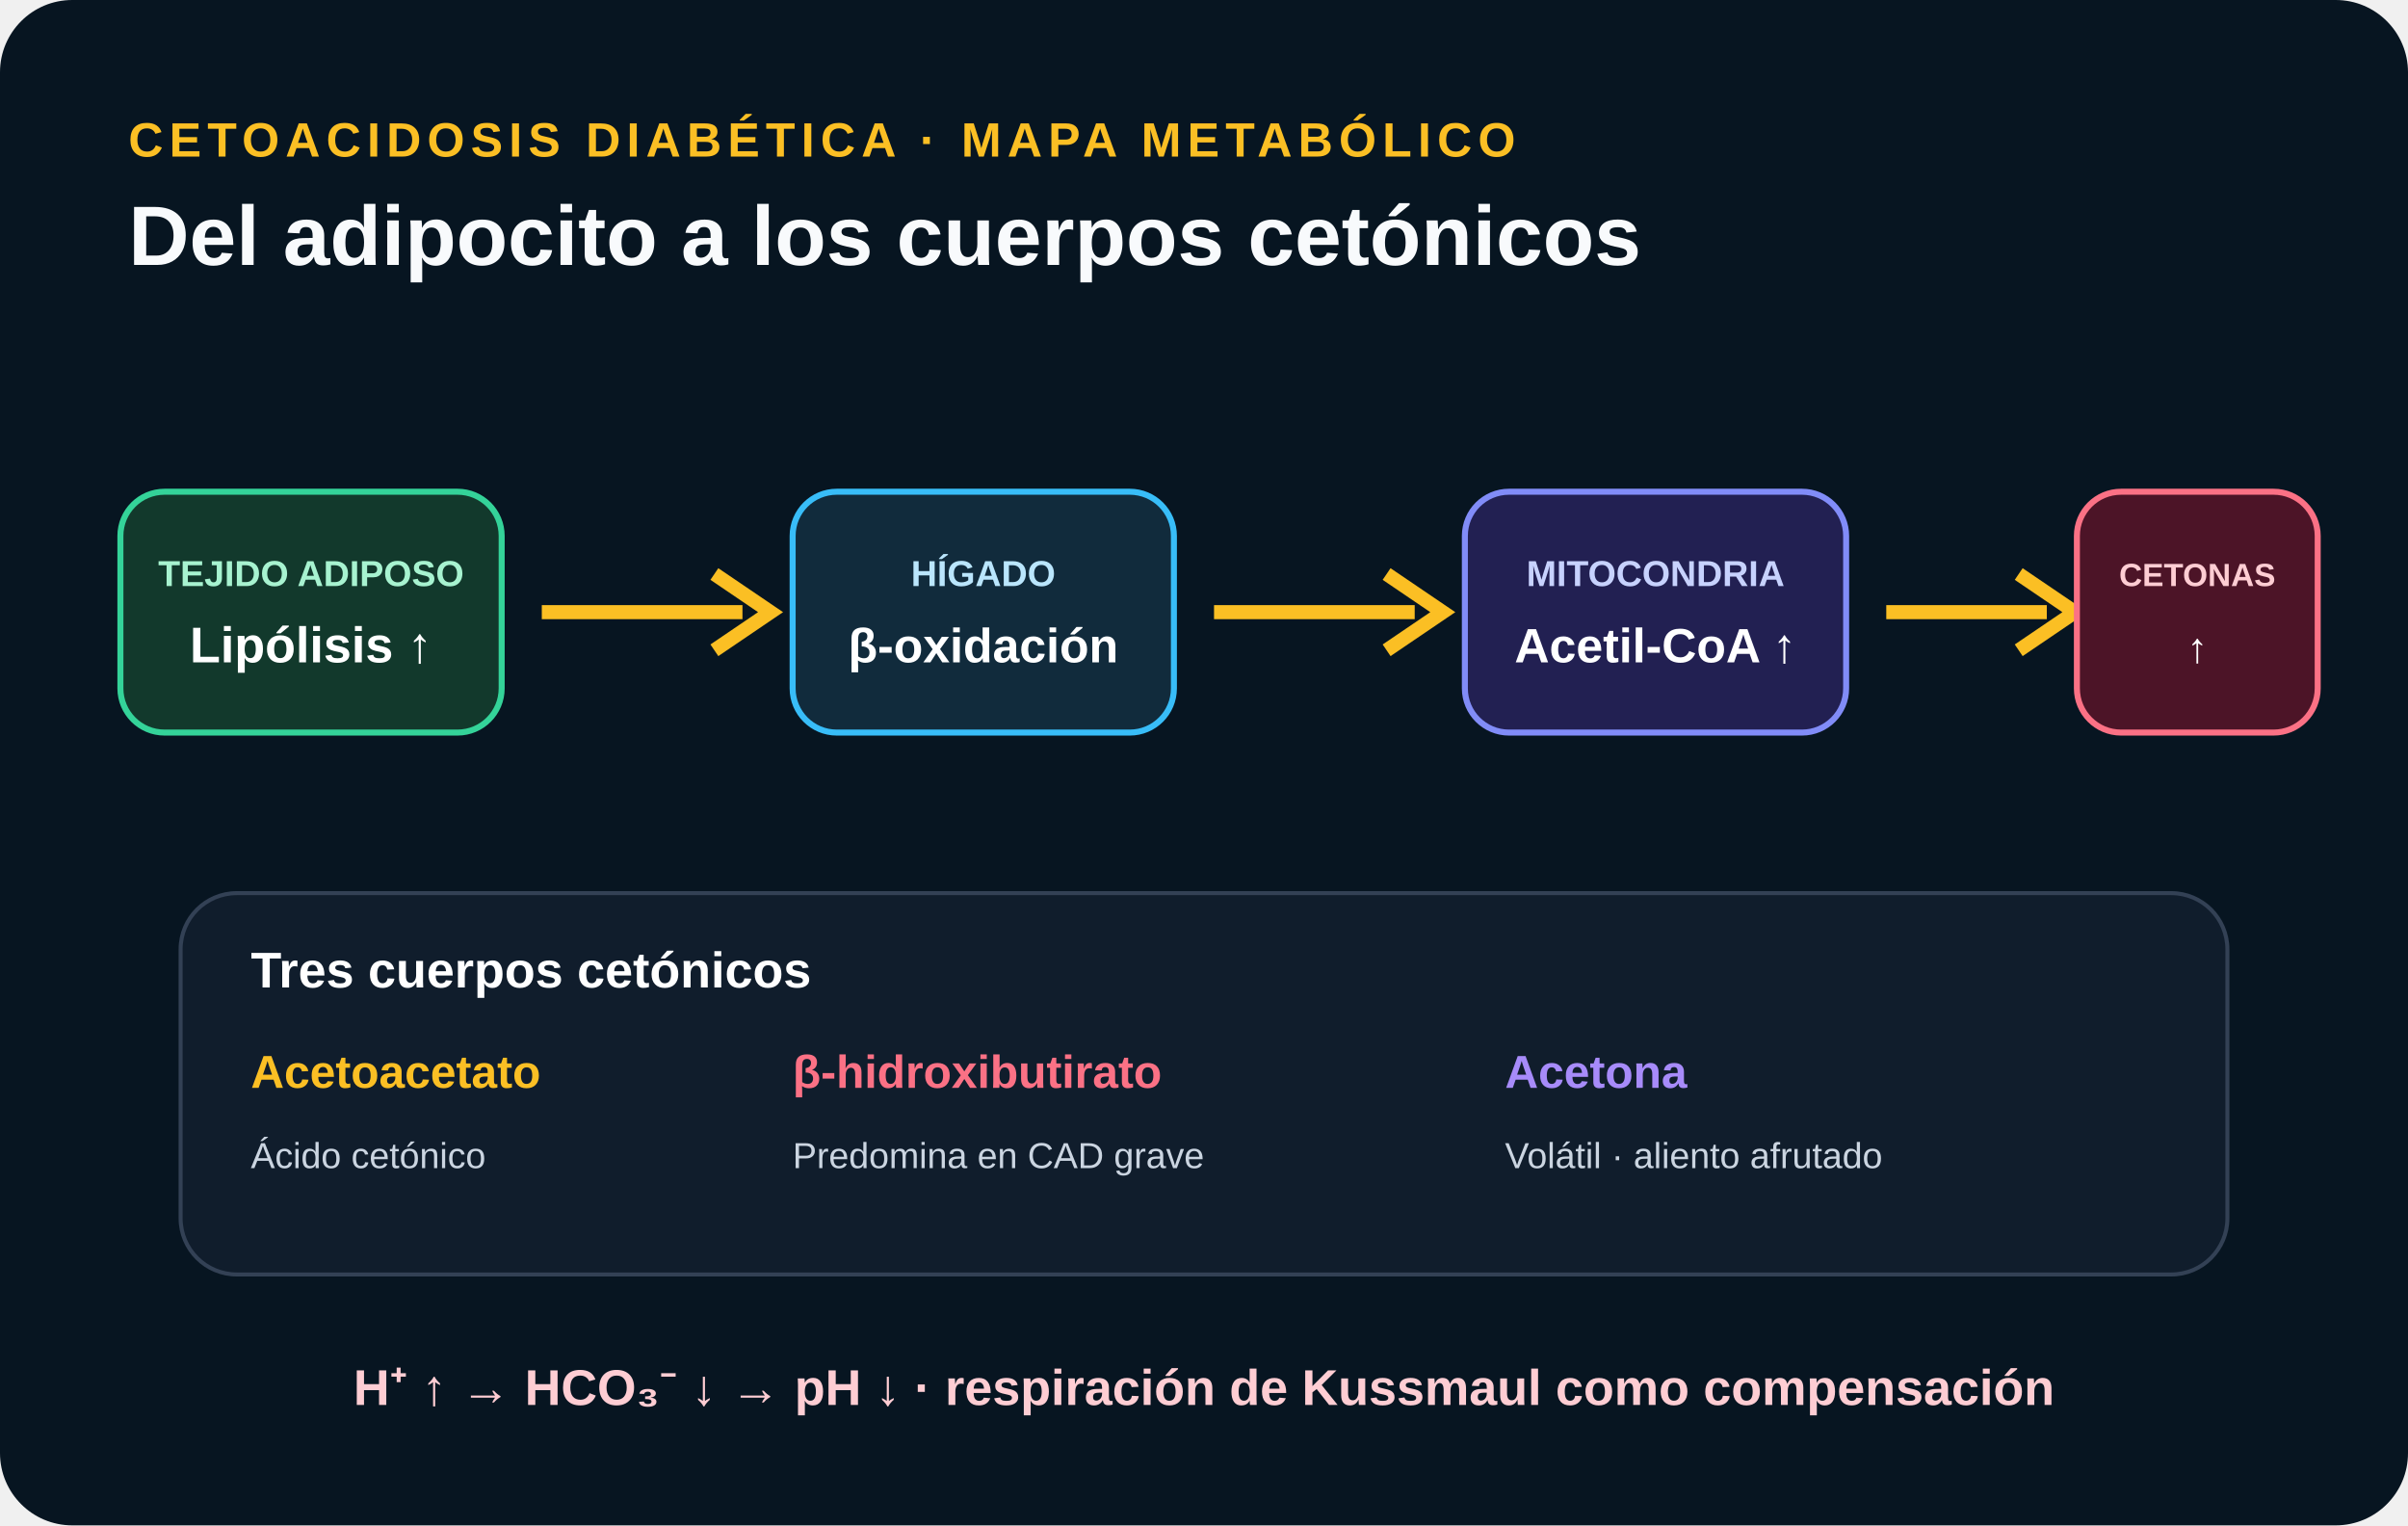
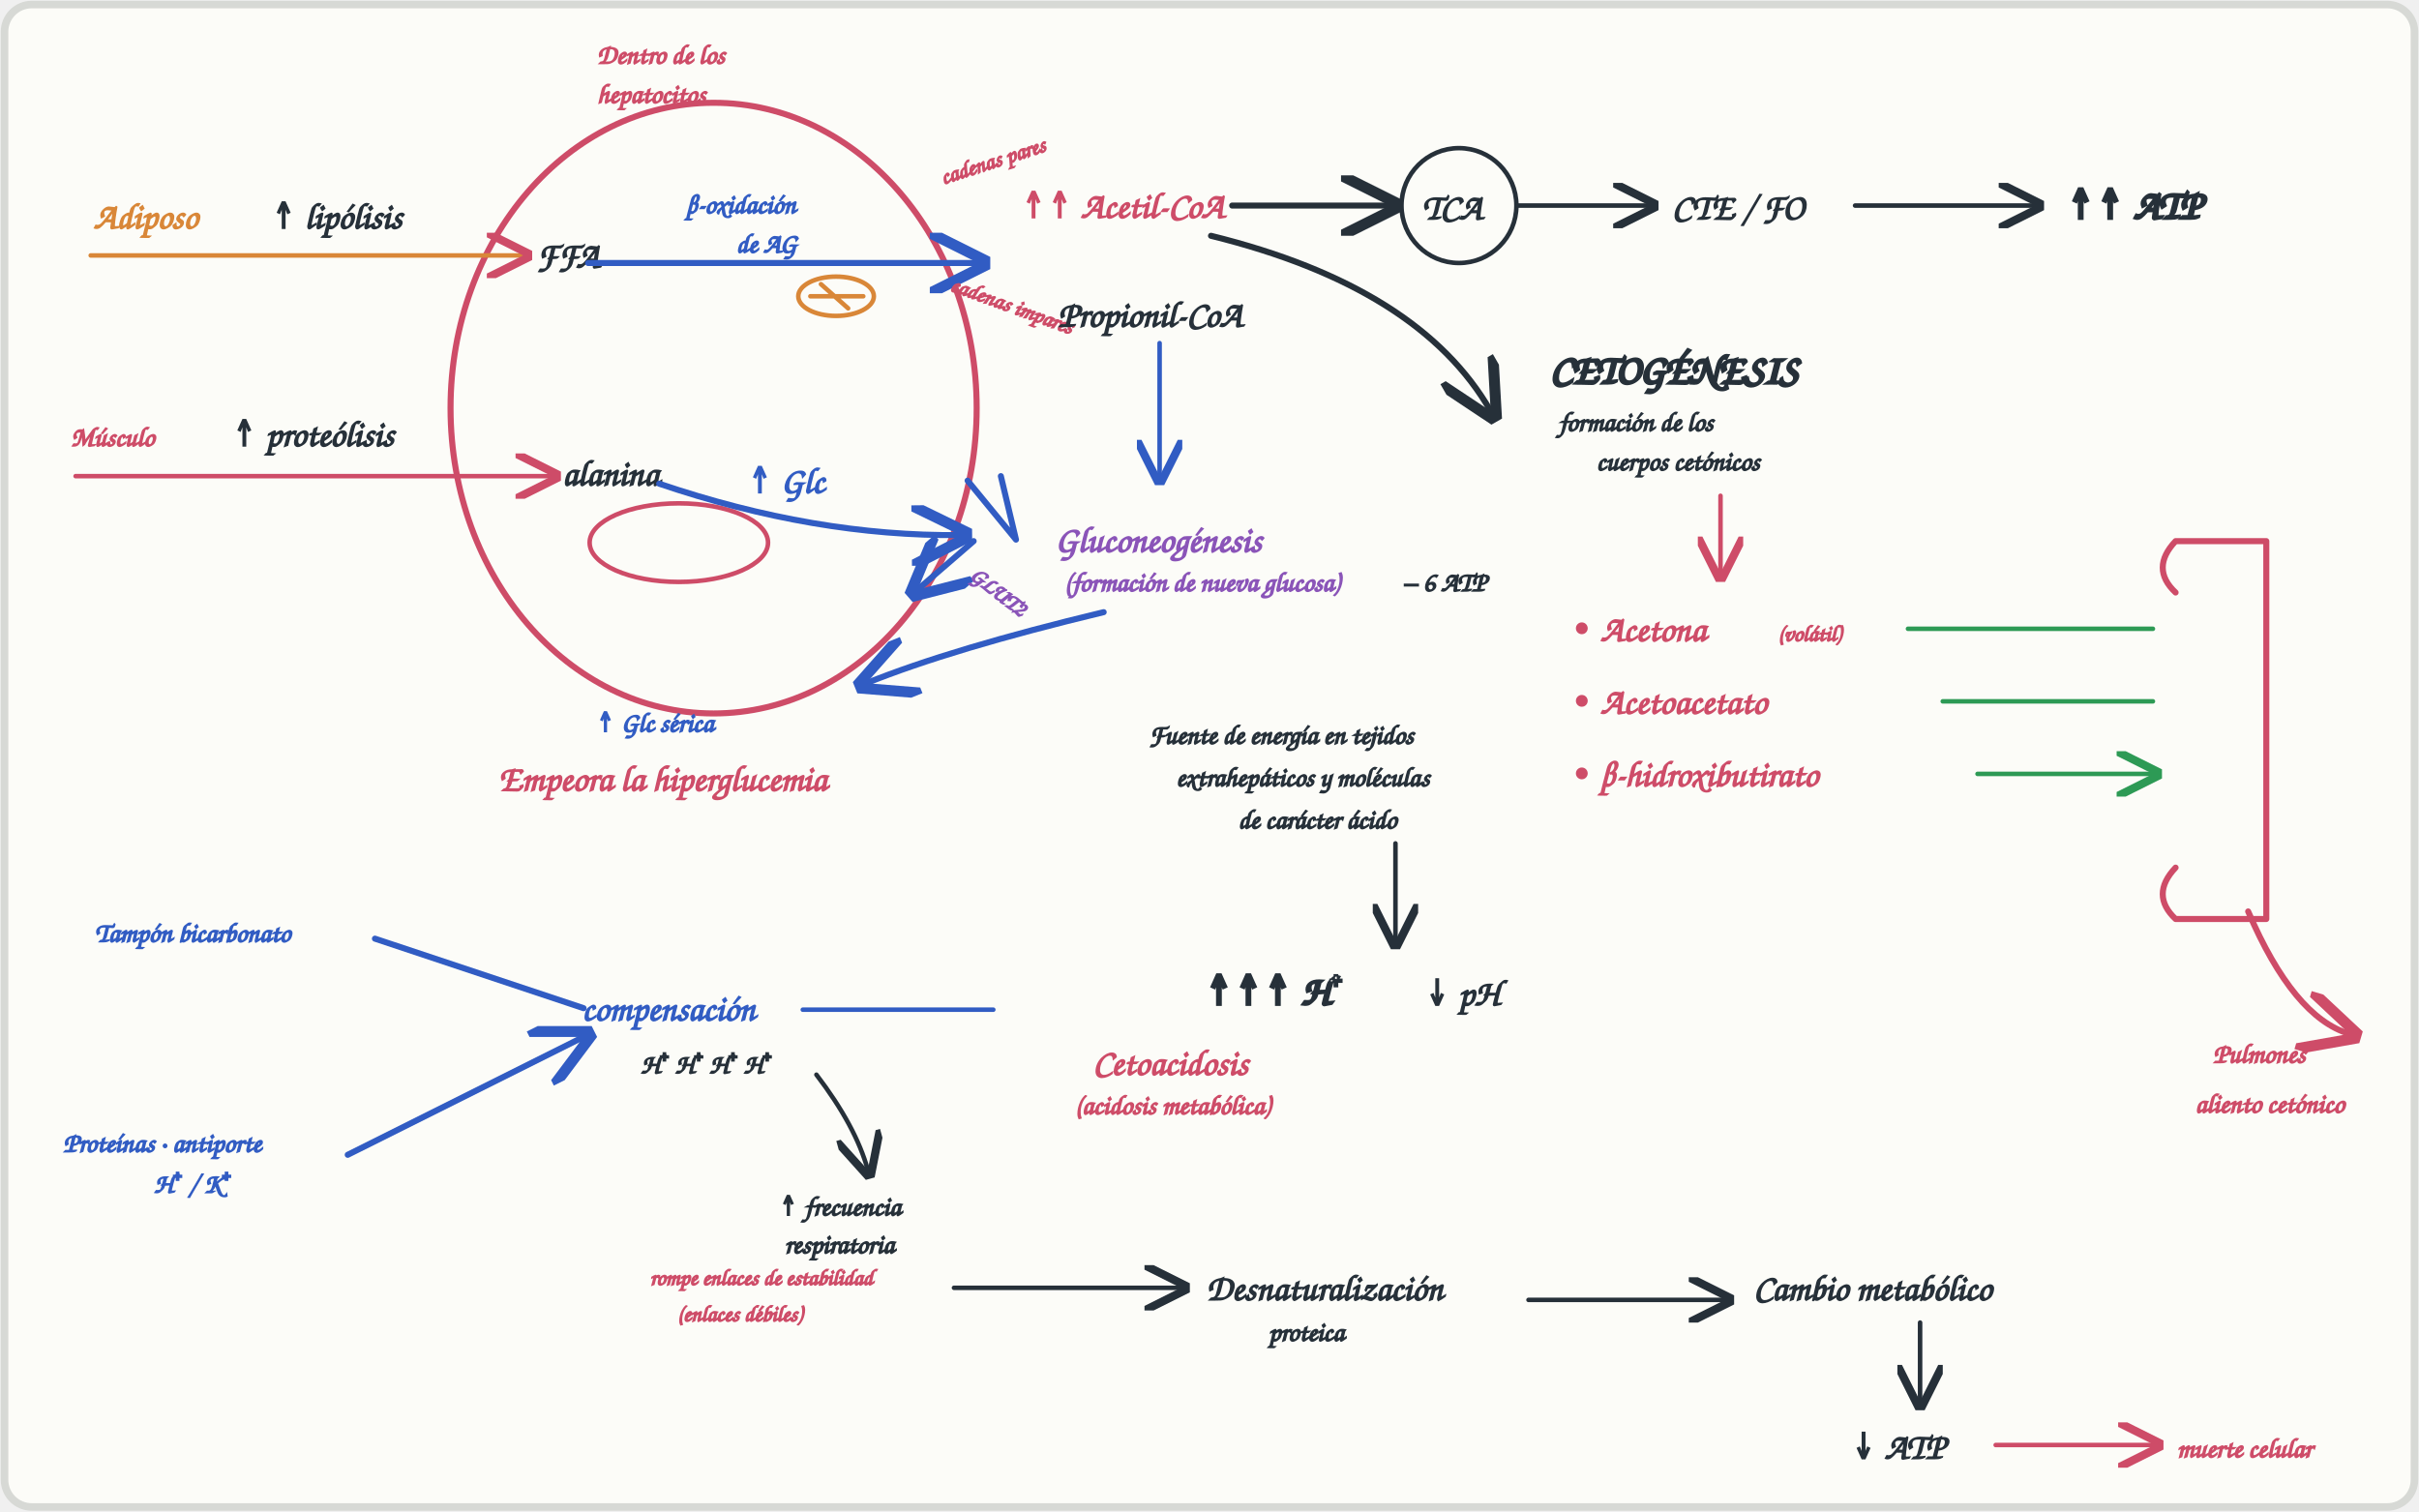
- <svg xmlns="http://www.w3.org/2000/svg" viewBox="0 0 1200 760" role="img" aria-labelledby="title desc">
-   <rect width="1200" height="760" rx="36" fill="#071521" />
-   <text x="64" y="78" fill="#fbbf24" font-family="Arial,sans-serif" font-size="24" font-weight="700" letter-spacing="3">CETOACIDOSIS DIABÉTICA · MAPA METABÓLICO</text>
-   <text x="64" y="132" fill="#f8fafc" font-family="Arial,sans-serif" font-size="42" font-weight="800">Del adipocito a los cuerpos cetónicos</text>
-   <g font-family="Arial,sans-serif" text-anchor="middle">
-     <rect x="60" y="245" width="190" height="120" rx="22" fill="#12392c" stroke="#34d399" stroke-width="3" />
-     <text x="155" y="292" fill="#a7f3d0" font-size="18" font-weight="700">TEJIDO ADIPOSO</text>
-     <text x="155" y="330" fill="#fff" font-size="25" font-weight="800">Lipólisis ↑</text>
-     <path d="M270 305h100" stroke="#fbbf24" stroke-width="7" />
-     <path d="m356 286 28 19-28 19" fill="none" stroke="#fbbf24" stroke-width="7" />
-     <rect x="395" y="245" width="190" height="120" rx="22" fill="#112b3c" stroke="#38bdf8" stroke-width="3" />
-     <text x="490" y="292" fill="#bae6fd" font-size="18" font-weight="700">HÍGADO</text>
-     <text x="490" y="330" fill="#fff" font-size="24" font-weight="800">β-oxidación</text>
-     <path d="M605 305h100" stroke="#fbbf24" stroke-width="7" />
-     <path d="m691 286 28 19-28 19" fill="none" stroke="#fbbf24" stroke-width="7" />
-     <rect x="730" y="245" width="190" height="120" rx="22" fill="#222052" stroke="#818cf8" stroke-width="3" />
-     <text x="825" y="292" fill="#c7d2fe" font-size="18" font-weight="700">MITOCONDRIA</text>
-     <text x="825" y="330" fill="#fff" font-size="24" font-weight="800">Acetil-CoA ↑</text>
-     <path d="M940 305h80" stroke="#fbbf24" stroke-width="7" />
-     <path d="m1006 286 28 19-28 19" fill="none" stroke="#fbbf24" stroke-width="7" />
-     <rect x="1035" y="245" width="120" height="120" rx="22" fill="#4c1427" stroke="#fb7185" stroke-width="3" />
-     <text x="1095" y="292" fill="#fecdd3" font-size="16" font-weight="700">CETONAS</text>
-     <text x="1095" y="330" fill="#fff" font-size="21" font-weight="800">↑</text>
-   </g>
-   <g font-family="Arial,sans-serif">
-     <rect x="90" y="445" width="1020" height="190" rx="28" fill="#101d2c" stroke="#334155" stroke-width="2" />
-     <text x="125" y="492" fill="#fff" font-size="25" font-weight="800">Tres cuerpos cetónicos</text>
-     <text x="125" y="542" fill="#fbbf24" font-size="23" font-weight="700">Acetoacetato</text>
-     <text x="395" y="542" fill="#fb7185" font-size="23" font-weight="700">β-hidroxibutirato</text>
-     <text x="750" y="542" fill="#a78bfa" font-size="23" font-weight="700">Acetona</text>
-     <text x="125" y="582" fill="#cbd5e1" font-size="18">Ácido cetónico</text>
-     <text x="395" y="582" fill="#cbd5e1" font-size="18">Predomina en CAD grave</text>
-     <text x="750" y="582" fill="#cbd5e1" font-size="18">Volátil · aliento afrutado</text>
-   </g>
-   <text x="600" y="700" fill="#fecdd3" text-anchor="middle" font-family="Arial,sans-serif" font-size="25" font-weight="800">H⁺ ↑ → HCO₃⁻ ↓ → pH ↓ · respiración de Kussmaul como compensación</text>
+ <svg xmlns="http://www.w3.org/2000/svg" viewBox="0 0 1600 1000" role="img" aria-labelledby="title desc">
+   <defs>
+     <marker id="b-blue" markerWidth="10" markerHeight="10" refX="8" refY="5" orient="auto">
+       <path d="M0 0 10 5 0 10" fill="none" stroke="#315cc3" stroke-width="1.8" />
+     </marker>
+     <marker id="b-red" markerWidth="10" markerHeight="10" refX="8" refY="5" orient="auto">
+       <path d="M0 0 10 5 0 10" fill="none" stroke="#ce4c68" stroke-width="1.8" />
+     </marker>
+     <marker id="b-green" markerWidth="10" markerHeight="10" refX="8" refY="5" orient="auto">
+       <path d="M0 0 10 5 0 10" fill="none" stroke="#2d9a55" stroke-width="1.8" />
+     </marker>
+     <marker id="b-ink" markerWidth="10" markerHeight="10" refX="8" refY="5" orient="auto">
+       <path d="M0 0 10 5 0 10" fill="none" stroke="#263039" stroke-width="1.8" />
+     </marker>
+     <style>
+       .board{fill:#fcfcf8;stroke:#d7d9d5;stroke-width:5}.ink{fill:#263039;stroke:#263039}.blue{fill:#315cc3;stroke:#315cc3}.red{fill:#ce4c68;stroke:#ce4c68}.green{fill:#2d9a55;stroke:#2d9a55}.orange{fill:#d98738;stroke:#d98738}.purple{fill:#8a54b8;stroke:#8a54b8}
+       text{font-family:"Segoe Print","Bradley Hand","Comic Sans MS",cursive;font-size:24px;font-weight:600;stroke:none}.small{font-size:18px}.tiny{font-size:15px}.title{font-size:27px;font-weight:700}.line{fill:none;stroke-width:4;stroke-linecap:round;stroke-linejoin:round}.thin{fill:none;stroke-width:3;stroke-linecap:round;stroke-linejoin:round}
+     </style>
+   </defs>
+   <rect class="board" x="3" y="3" width="1594" height="994" rx="18" />
+   <text class="red small" x="395" y="42">Dentro de los</text>
+   <text class="red small" x="395" y="68">hepatocitos</text>
+   <ellipse class="red line" cx="472" cy="270" rx="174" ry="202" />
+   <ellipse class="red thin" cx="449" cy="359" rx="59" ry="26" />
+   <ellipse class="orange thin" cx="553" cy="196" rx="25" ry="13" />
+   <path class="orange thin" d="M536 196h35m-28-8 18 16" />
+   <text class="orange" x="62" y="151">Adiposo</text>
+   <text class="ink" x="179" y="151">↑ lipólisis</text>
+   <path class="orange thin" d="M60 169h286" marker-end="url(#b-red)" />
+   <text class="ink" x="355" y="177">FFA</text>
+   <text class="blue small" x="454" y="141">β-oxidación</text>
+   <text class="blue small" x="487" y="167">de AG</text>
+   <path class="blue line" d="M389 174h258" marker-end="url(#b-blue)" />
+   <text class="red tiny" x="624" y="122" transform="rotate(-18 624 122)">cadenas pares</text>
+   <text class="red tiny" x="628" y="192" transform="rotate(20 628 192)">cadenas impares</text>
+   <text class="red" x="675" y="144">↑↑ Acetil-CoA</text>
+   <text class="red small" x="47" y="295">Músculo</text>
+   <text class="ink" x="153" y="295">↑ proteólisis</text>
+   <path class="red thin" d="M50 315h315" marker-end="url(#b-red)" />
+   <text class="ink" x="372" y="321">alanina</text>
+   <text class="blue" x="494" y="326">↑ Glc</text>
+   <path class="blue line" d="M436 320q103 35 199 34" marker-end="url(#b-blue)" />
+   <path class="blue line" d="M640 318l32 39m-10-42 10 42m-28 1-37 32" marker-end="url(#b-blue)" />
+   <text class="purple tiny" x="641" y="382" transform="rotate(38 641 382)">GLUT2</text>
+   <path class="ink line" d="M815 136h104" marker-end="url(#b-ink)" />
+   <circle class="ink thin" cx="965" cy="136" r="38" />
+   <text class="ink" x="941" y="145">TCA</text>
+   <path class="ink thin" d="M1004 136h87" marker-end="url(#b-ink)" />
+   <text class="ink" x="1106" y="145">CTE / FO</text>
+   <path class="ink thin" d="M1227 136h119" marker-end="url(#b-ink)" />
+   <text class="ink title" x="1366" y="145">↑↑ ATP</text>
+   <text class="ink" x="700" y="216">Propionil-CoA</text>
+   <path class="blue thin" d="M767 227v88" marker-end="url(#b-blue)" />
+   <text class="purple" x="698" y="365">Gluconeogénesis</text>
+   <text class="purple small" x="704" y="391">(formación de nueva glucosa)</text>
+   <text class="ink small" x="928" y="391">− 6 ATP</text>
+   <path class="blue line" d="M730 405q-100 24-157 47" marker-end="url(#b-blue)" />
+   <text class="blue small" x="394" y="484">↑ Glc sérica</text>
+   <text class="red" x="330" y="523">Empeora la hiperglucemia</text>
+   <path class="ink line" d="M801 156q138 34 185 116" marker-end="url(#b-ink)" />
+   <text class="ink title" x="1025" y="254">CETOGÉNESIS</text>
+   <text class="ink small" x="1031" y="285">formación de los</text>
+   <text class="ink small" x="1056" y="311">cuerpos cetónicos</text>
+   <path class="red thin" d="M1138 328v51" marker-end="url(#b-red)" />
+   <text class="red" x="1039" y="424">• Acetona</text>
+   <text class="red tiny" x="1176" y="424">(volátil)</text>
+   <text class="red" x="1039" y="472">• Acetoacetato</text>
+   <text class="red" x="1039" y="520">• β-hidroxibutirato</text>
+   <path class="green thin" d="M1262 416h162m-139 48h139m-116 48h116" marker-end="url(#b-green)" />
+   <path class="red line" d="M1439 358h60v250h-60m0-250q-17 18 0 34m0 182q-17 18 0 34" />
+   <path class="red line" d="M1487 603q30 70 67 81" marker-end="url(#b-red)" />
+   <text class="red small" x="1464" y="703">Pulmones</text>
+   <text class="red small" x="1452" y="736">aliento cetónico</text>
+   <text class="ink small" x="760" y="492">Fuente de energía en tejidos</text>
+   <text class="ink small" x="778" y="520">extrahepáticos y moléculas</text>
+   <text class="ink small" x="819" y="548">de carácter ácido</text>
+   <path class="ink thin" d="M923 558v64" marker-end="url(#b-ink)" />
+   <text class="ink title" x="796" y="665">↑↑↑ H⁺</text>
+   <text class="ink" x="942" y="665">↓ pH</text>
+   <text class="red" x="723" y="711">Cetoacidosis</text>
+   <text class="red small" x="711" y="737">(acidosis metabólica)</text>
+   <text class="blue small" x="63" y="623">Tampón bicarbonato</text>
+   <text class="blue small" x="42" y="762">Proteínas · antiporte</text>
+   <text class="blue small" x="102" y="789">H⁺ / K⁺</text>
+   <path class="blue line" d="M248 621l138 46m-156 97 156-78" marker-end="url(#b-blue)" />
+   <text class="blue" x="385" y="675">compensación</text>
+   <path class="blue thin" d="M531 668h126" />
+   <text class="ink small" x="424" y="710">H⁺ H⁺ H⁺ H⁺</text>
+   <path class="ink thin" d="M540 711q26 34 34 63" marker-end="url(#b-ink)" />
+   <text class="ink small" x="515" y="804">↑ frecuencia</text>
+   <text class="ink small" x="519" y="829">respiratoria</text>
+   <text class="red tiny" x="430" y="850">rompe enlaces de estabilidad</text>
+   <text class="red tiny" x="448" y="874">(enlaces débiles)</text>
+   <path class="ink thin" d="M631 852h150" marker-end="url(#b-ink)" />
+   <text class="ink" x="798" y="860">Desnaturalización</text>
+   <text class="ink small" x="839" y="887">proteica</text>
+   <path class="ink thin" d="M1011 860h130" marker-end="url(#b-ink)" />
+   <text class="ink" x="1160" y="860">Cambio metabólico</text>
+   <path class="ink thin" d="M1270 875v52" marker-end="url(#b-ink)" />
+   <text class="ink" x="1224" y="965">↓ ATP</text>
+   <path class="red thin" d="M1320 956h105" marker-end="url(#b-red)" />
+   <text class="red small" x="1440" y="964">muerte celular</text>
</svg>
